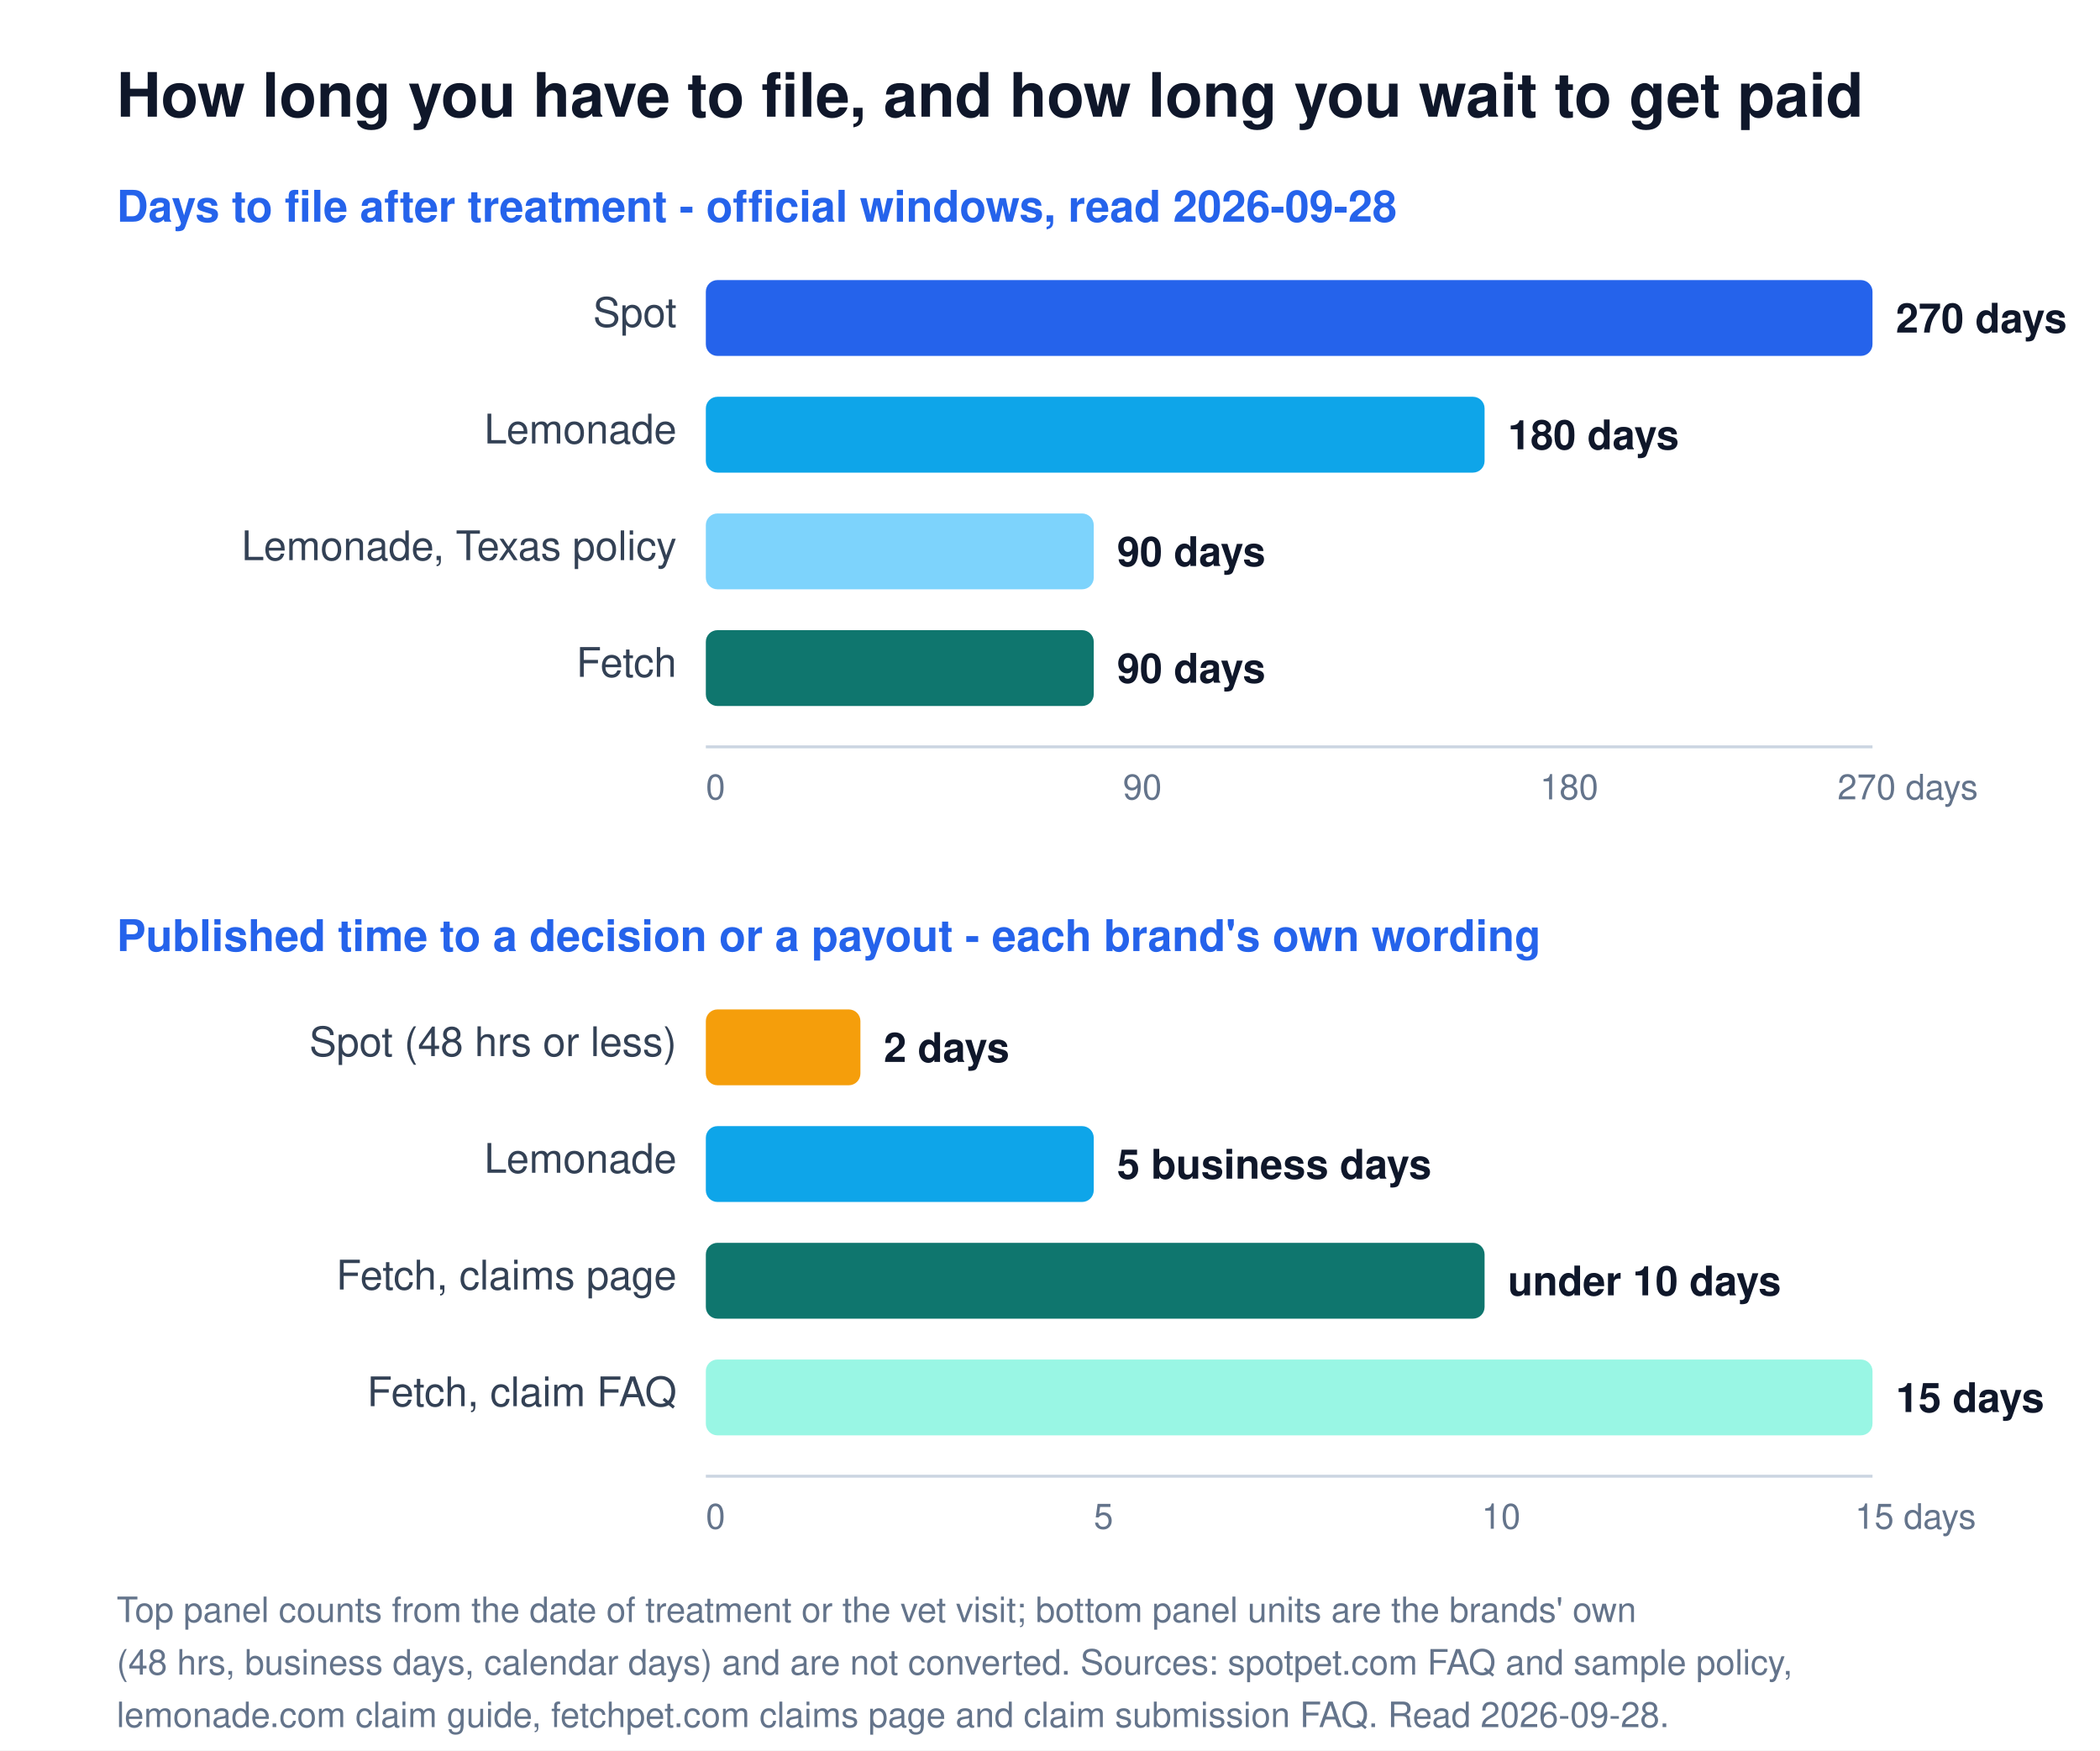
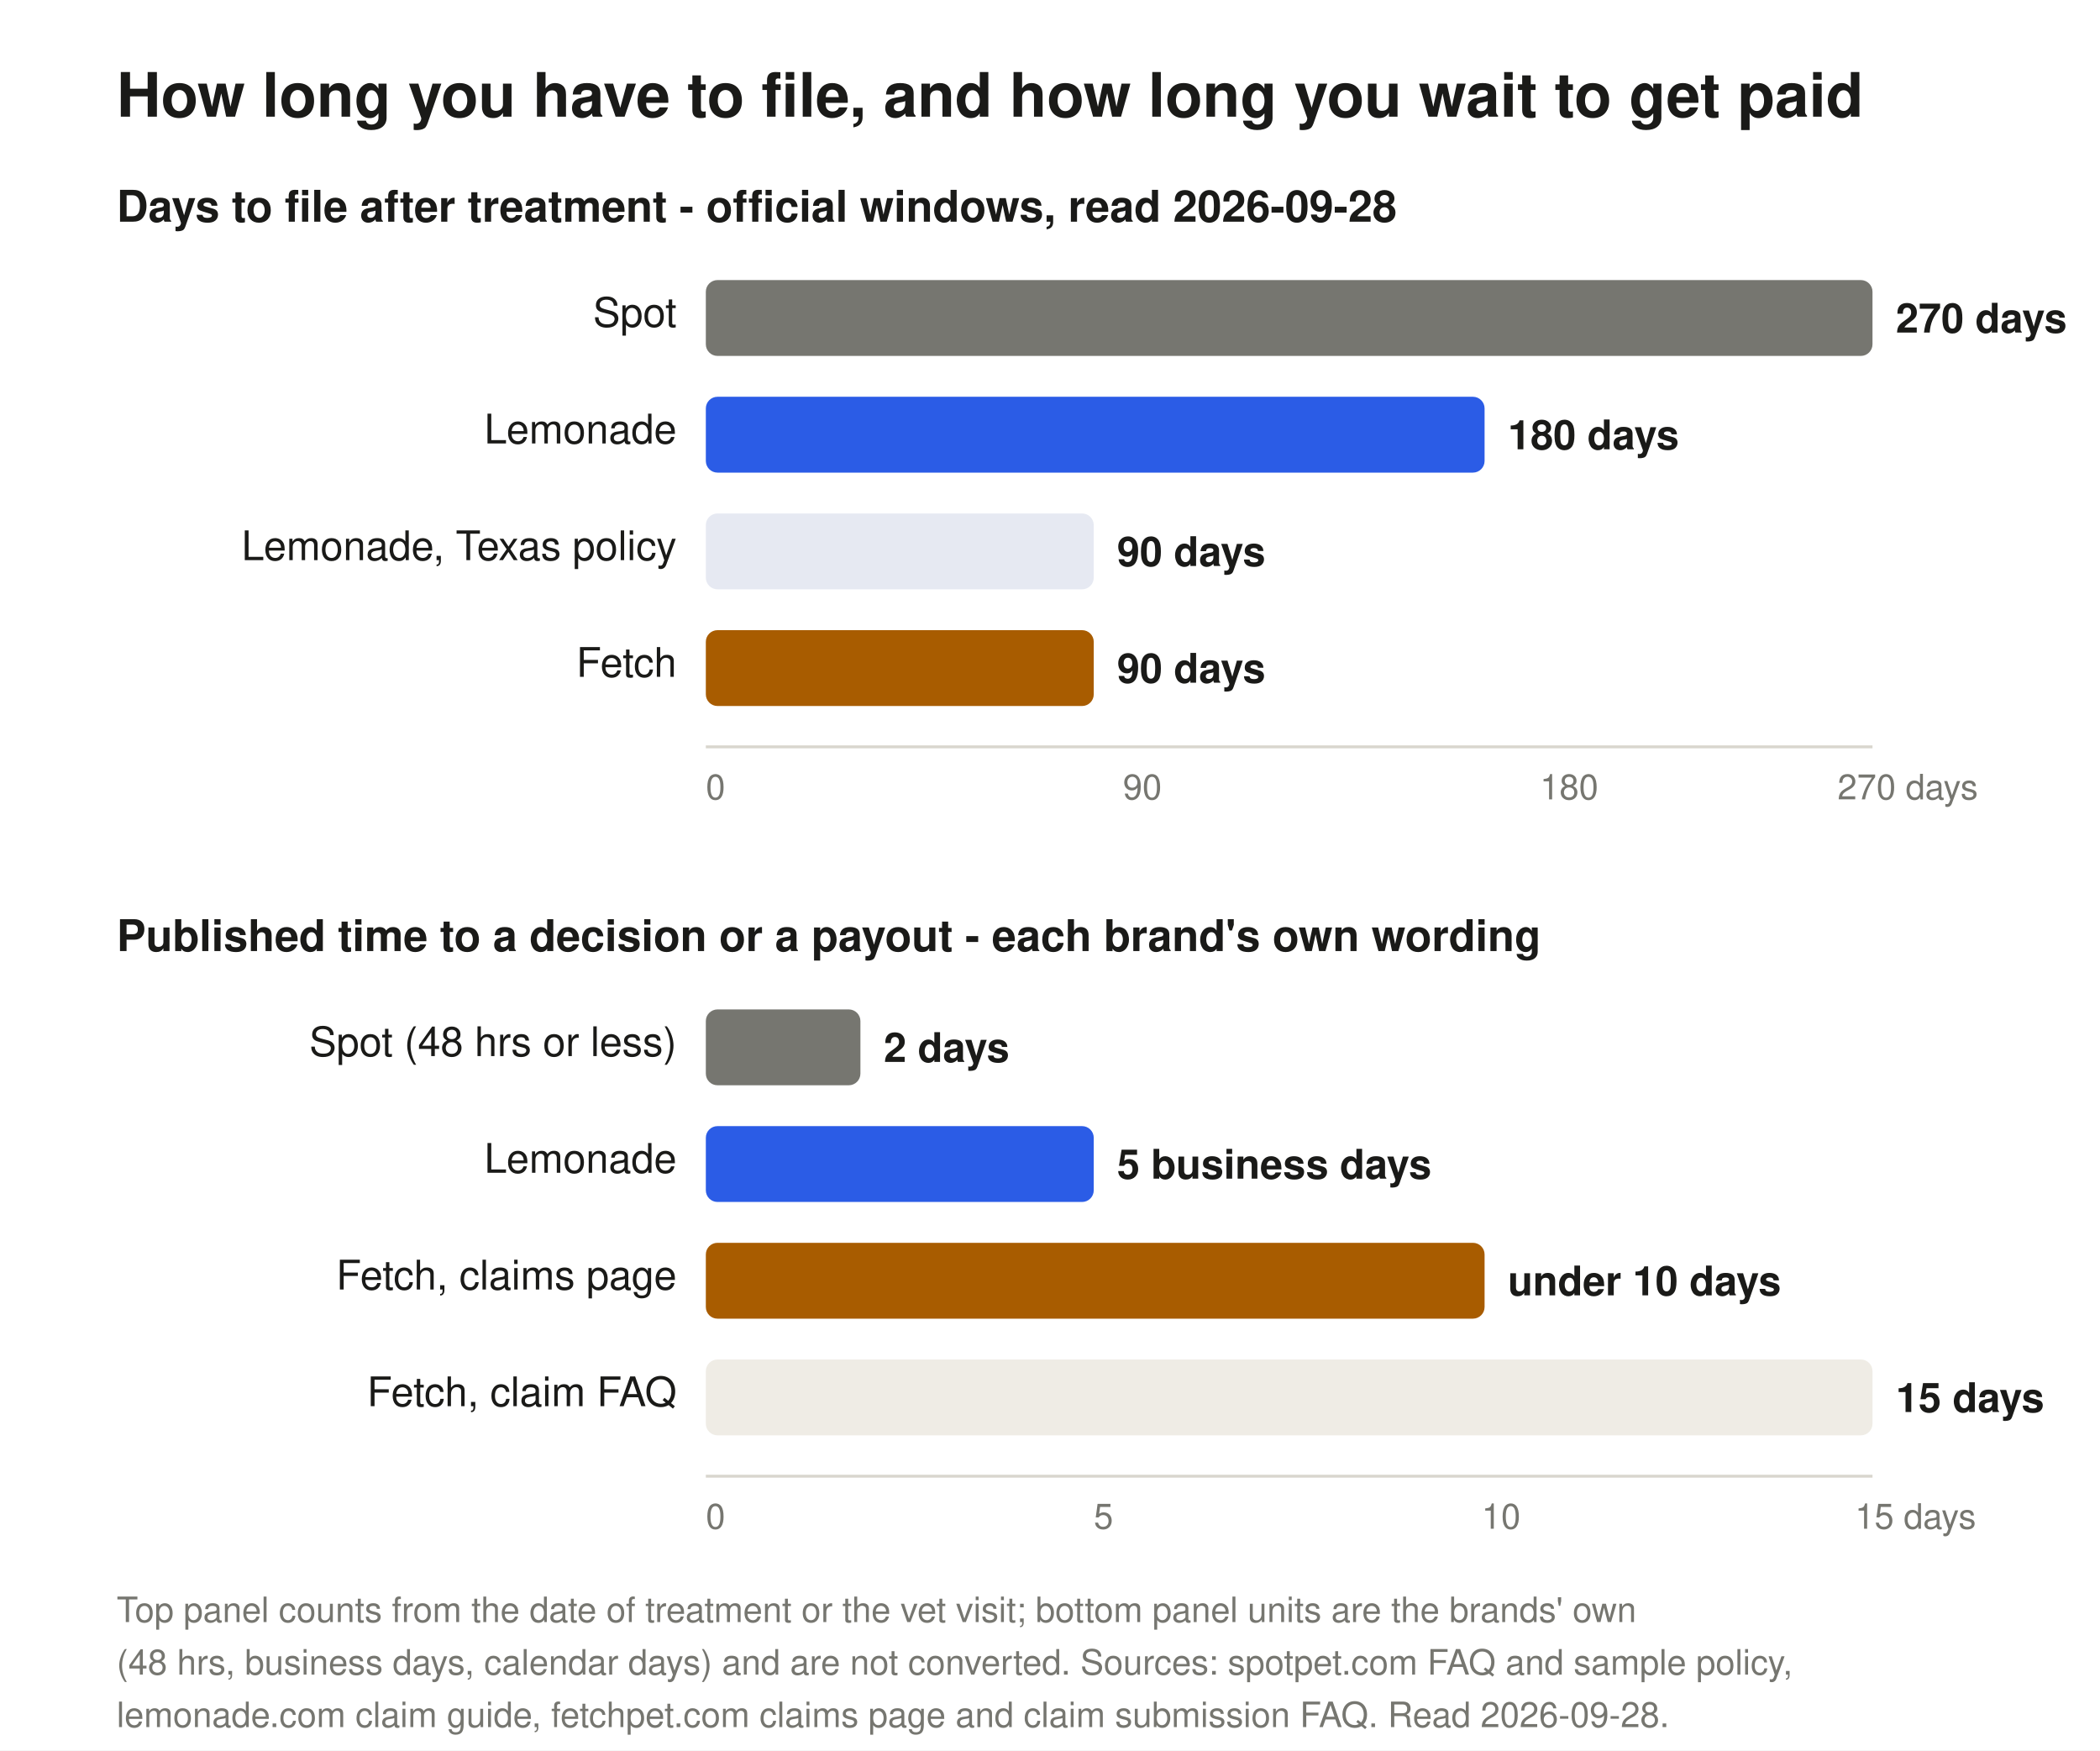
<svg xmlns="http://www.w3.org/2000/svg" width="720" height="600" viewBox="0 0 720 600" font-family="Segoe UI, Helvetica, Arial, sans-serif">
  <rect width="720" height="600" fill="#ffffff" />
-   <text x="40" y="40" font-size="21" font-weight="700" fill="#0f172a">How long you have to file, and how long you wait to get paid</text>
-   <text x="40" y="76" font-size="15" font-weight="700" fill="#2563eb">Days to file after treatment - official windows, read 2026-09-28</text>
-   <g font-size="14" fill="#334155">
+   <text x="40" y="40" font-size="21" font-weight="700" fill="#1a1a18">How long you have to file, and how long you wait to get paid</text>
+   <text x="40" y="76" font-size="15" font-weight="700" fill="#1a1a18">Days to file after treatment - official windows, read 2026-09-28</text>
+   <g font-size="14" fill="#1a1a18">
    <text x="232" y="112" text-anchor="end">Spot</text>
-     <rect x="242" y="96" width="400" height="26" rx="4" fill="#2563eb" />
-     <text x="650" y="114" font-weight="700" fill="#0f172a">270 days</text>
+     <rect x="242" y="96" width="400" height="26" rx="4" fill="#767670" />
+     <text x="650" y="114" font-weight="700" fill="#1a1a18">270 days</text>
    <text x="232" y="152" text-anchor="end">Lemonade</text>
-     <rect x="242" y="136" width="267" height="26" rx="4" fill="#0ea5e9" />
-     <text x="517" y="154" font-weight="700" fill="#0f172a">180 days</text>
+     <rect x="242" y="136" width="267" height="26" rx="4" fill="#2b5ce6" />
+     <text x="517" y="154" font-weight="700" fill="#1a1a18">180 days</text>
    <text x="232" y="192" text-anchor="end">Lemonade, Texas policy</text>
-     <rect x="242" y="176" width="133" height="26" rx="4" fill="#7dd3fc" />
-     <text x="383" y="194" font-weight="700" fill="#0f172a">90 days</text>
+     <rect x="242" y="176" width="133" height="26" rx="4" fill="#e6e9f2" />
+     <text x="383" y="194" font-weight="700" fill="#1a1a18">90 days</text>
    <text x="232" y="232" text-anchor="end">Fetch</text>
-     <rect x="242" y="216" width="133" height="26" rx="4" fill="#0f766e" />
-     <text x="383" y="234" font-weight="700" fill="#0f172a">90 days</text>
+     <rect x="242" y="216" width="133" height="26" rx="4" fill="#a85c00" />
+     <text x="383" y="234" font-weight="700" fill="#1a1a18">90 days</text>
  </g>
-   <line x1="242" y1="256" x2="642" y2="256" stroke="#cbd5e1" />
-   <g font-size="12" fill="#64748b">
+   <line x1="242" y1="256" x2="642" y2="256" stroke="#d9d6ce" />
+   <g font-size="12" fill="#767670">
    <text x="242" y="274">0</text>
    <text x="385" y="274">90</text>
    <text x="528" y="274">180</text>
    <text x="630" y="274">270 days</text>
  </g>
-   <text x="40" y="326" font-size="15" font-weight="700" fill="#2563eb">Published time to a decision or a payout - each brand's own wording</text>
-   <g font-size="14" fill="#334155">
+   <text x="40" y="326" font-size="15" font-weight="700" fill="#1a1a18">Published time to a decision or a payout - each brand's own wording</text>
+   <g font-size="14" fill="#1a1a18">
    <text x="232" y="362" text-anchor="end">Spot (48 hrs or less)</text>
-     <rect x="242" y="346" width="53" height="26" rx="4" fill="#f59e0b" />
-     <text x="303" y="364" font-weight="700" fill="#0f172a">2 days</text>
+     <rect x="242" y="346" width="53" height="26" rx="4" fill="#767670" />
+     <text x="303" y="364" font-weight="700" fill="#1a1a18">2 days</text>
    <text x="232" y="402" text-anchor="end">Lemonade</text>
-     <rect x="242" y="386" width="133" height="26" rx="4" fill="#0ea5e9" />
-     <text x="383" y="404" font-weight="700" fill="#0f172a">5 business days</text>
+     <rect x="242" y="386" width="133" height="26" rx="4" fill="#2b5ce6" />
+     <text x="383" y="404" font-weight="700" fill="#1a1a18">5 business days</text>
    <text x="232" y="442" text-anchor="end">Fetch, claims page</text>
-     <rect x="242" y="426" width="267" height="26" rx="4" fill="#0f766e" />
-     <text x="517" y="444" font-weight="700" fill="#0f172a">under 10 days</text>
+     <rect x="242" y="426" width="267" height="26" rx="4" fill="#a85c00" />
+     <text x="517" y="444" font-weight="700" fill="#1a1a18">under 10 days</text>
    <text x="232" y="482" text-anchor="end">Fetch, claim FAQ</text>
-     <rect x="242" y="466" width="400" height="26" rx="4" fill="#99f6e4" />
-     <text x="650" y="484" font-weight="700" fill="#0f172a">15 days</text>
+     <rect x="242" y="466" width="400" height="26" rx="4" fill="#efece5" />
+     <text x="650" y="484" font-weight="700" fill="#1a1a18">15 days</text>
  </g>
-   <line x1="242" y1="506" x2="642" y2="506" stroke="#cbd5e1" />
-   <g font-size="12" fill="#64748b">
+   <line x1="242" y1="506" x2="642" y2="506" stroke="#d9d6ce" />
+   <g font-size="12" fill="#767670">
    <text x="242" y="524">0</text>
    <text x="375" y="524">5</text>
    <text x="508" y="524">10</text>
    <text x="636" y="524">15 days</text>
  </g>
-   <text x="40" y="556" font-size="12" fill="#64748b">Top panel counts from the date of treatment or the vet visit; bottom panel units are the brands' own</text>
-   <text x="40" y="574" font-size="12" fill="#64748b">(48 hrs, business days, calendar days) and are not converted. Sources: spotpet.com FAQ and sample policy,</text>
-   <text x="40" y="592" font-size="12" fill="#64748b">lemonade.com claim guide, fetchpet.com claims page and claim submission FAQ. Read 2026-09-28.</text>
+   <text x="40" y="556" font-size="12" fill="#767670">Top panel counts from the date of treatment or the vet visit; bottom panel units are the brands' own</text>
+   <text x="40" y="574" font-size="12" fill="#767670">(48 hrs, business days, calendar days) and are not converted. Sources: spotpet.com FAQ and sample policy,</text>
+   <text x="40" y="592" font-size="12" fill="#767670">lemonade.com claim guide, fetchpet.com claims page and claim submission FAQ. Read 2026-09-28.</text>
</svg>
